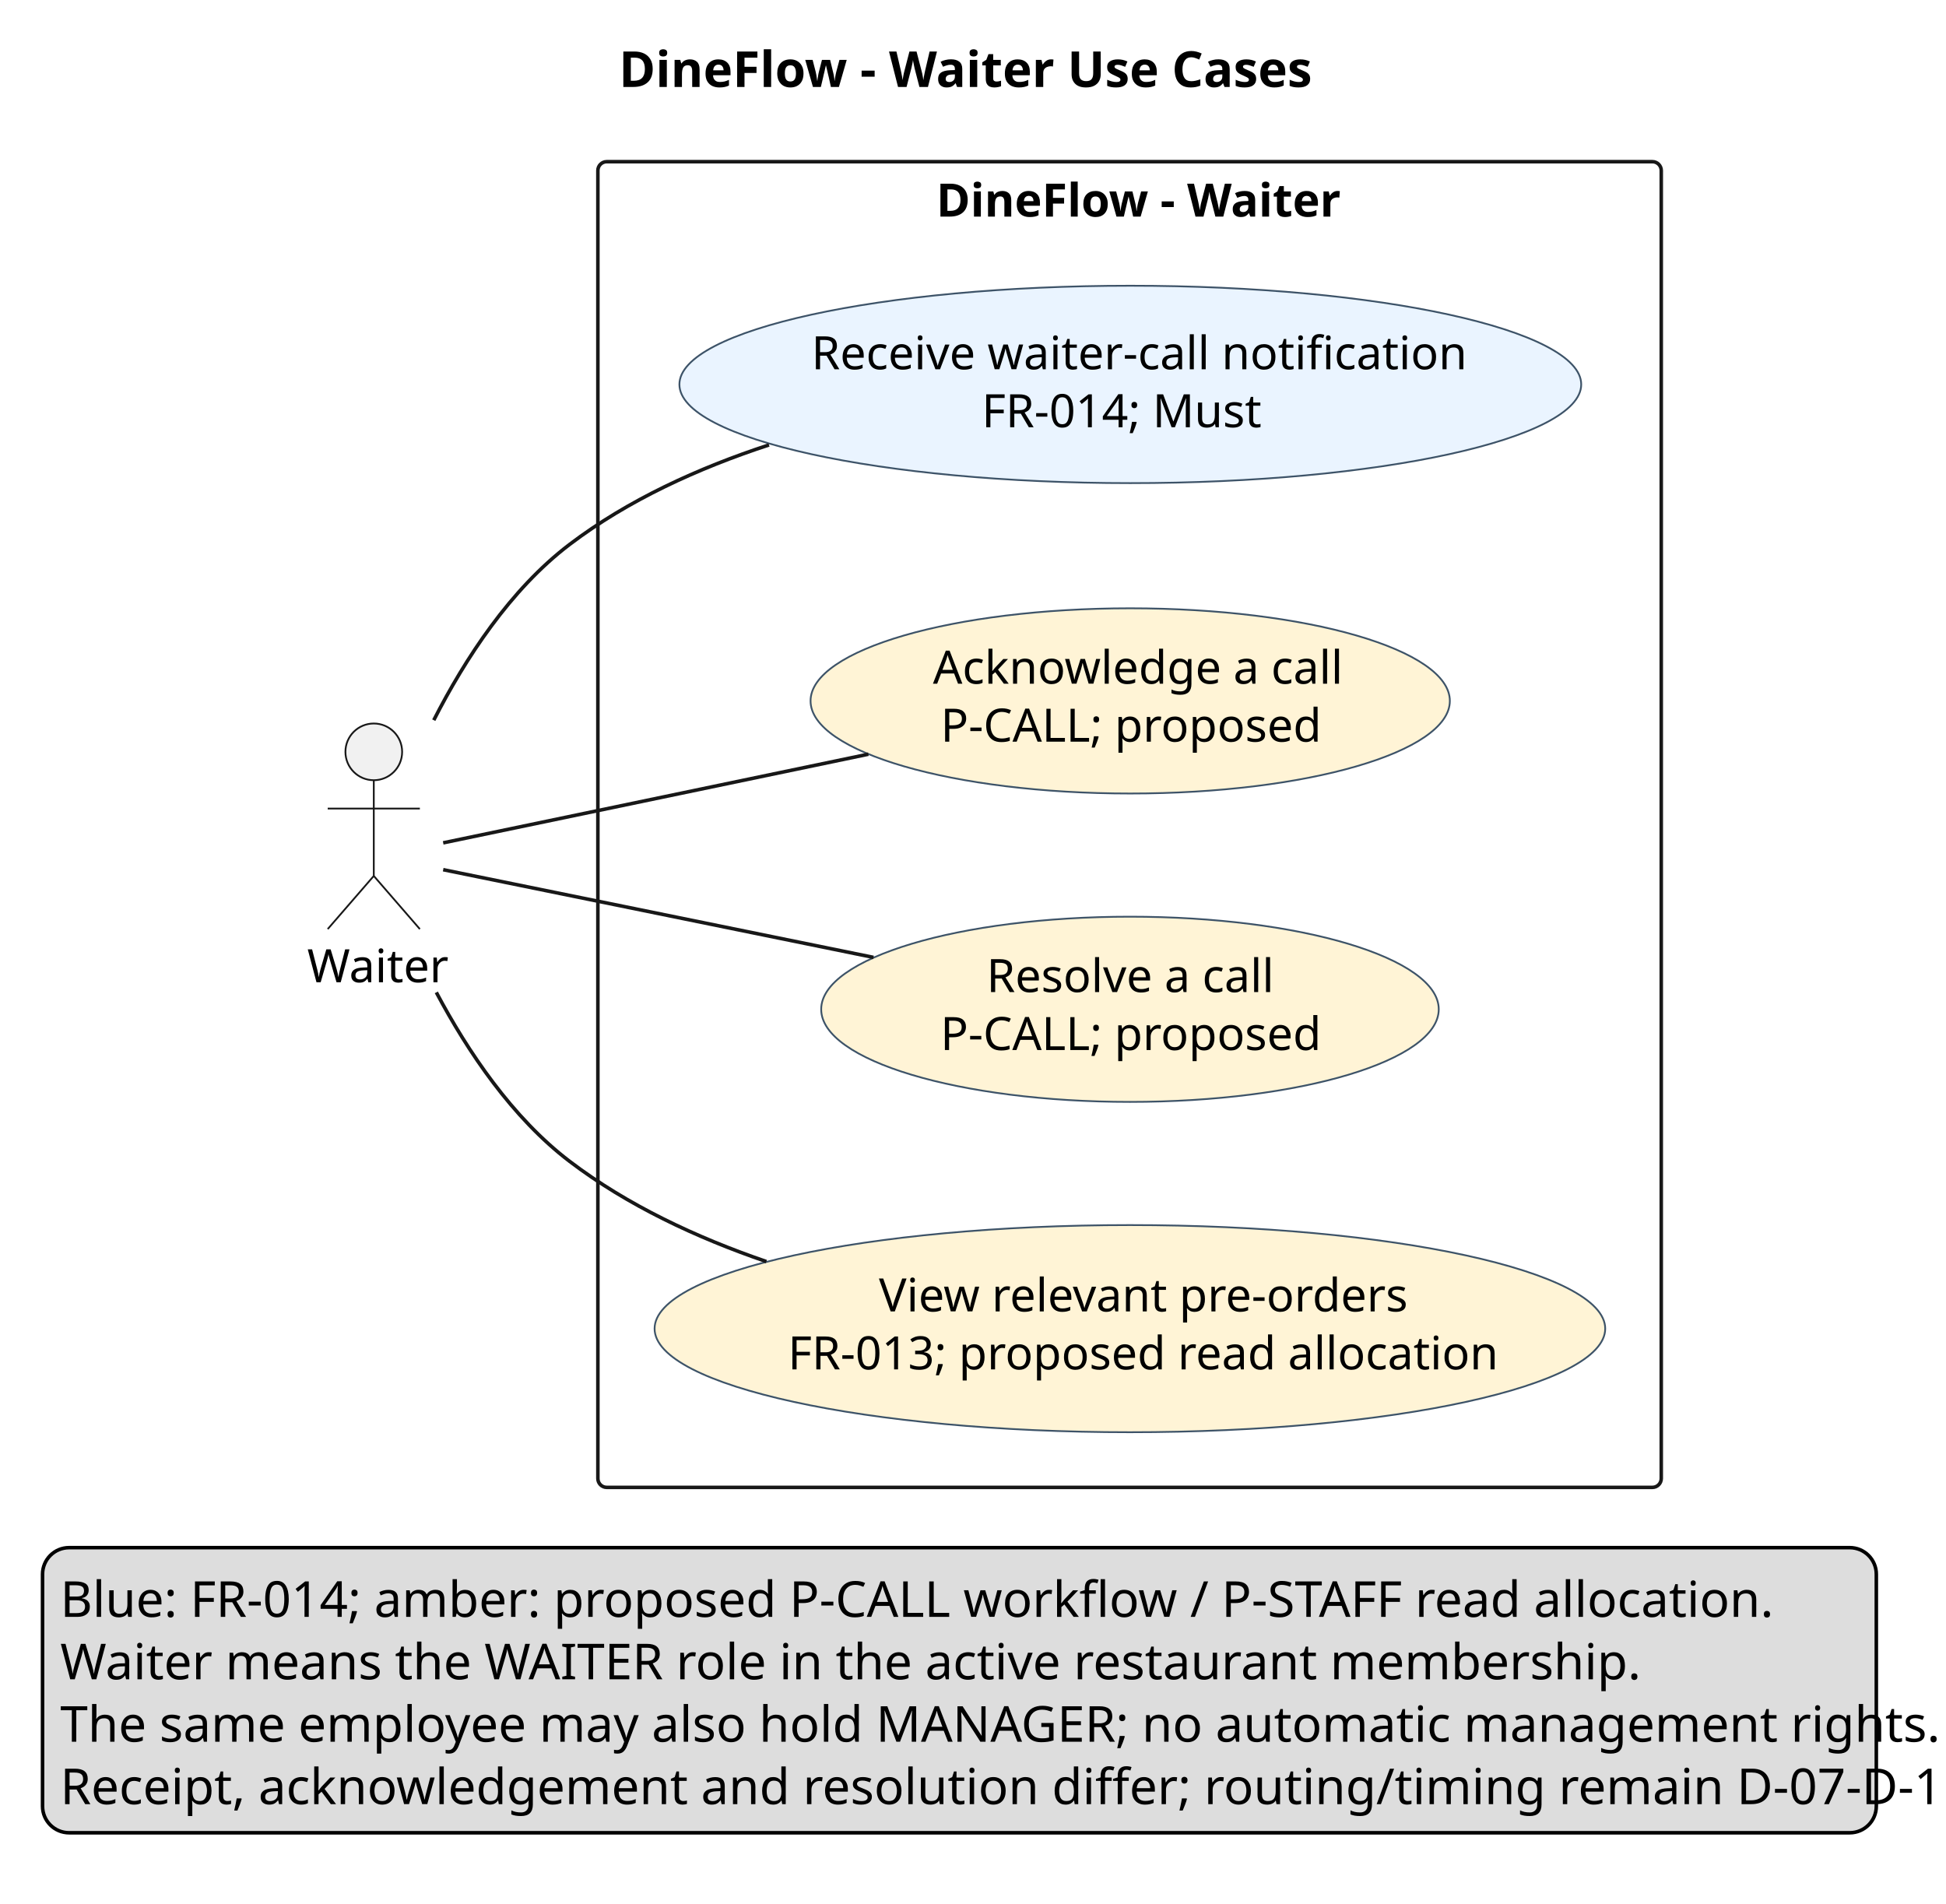
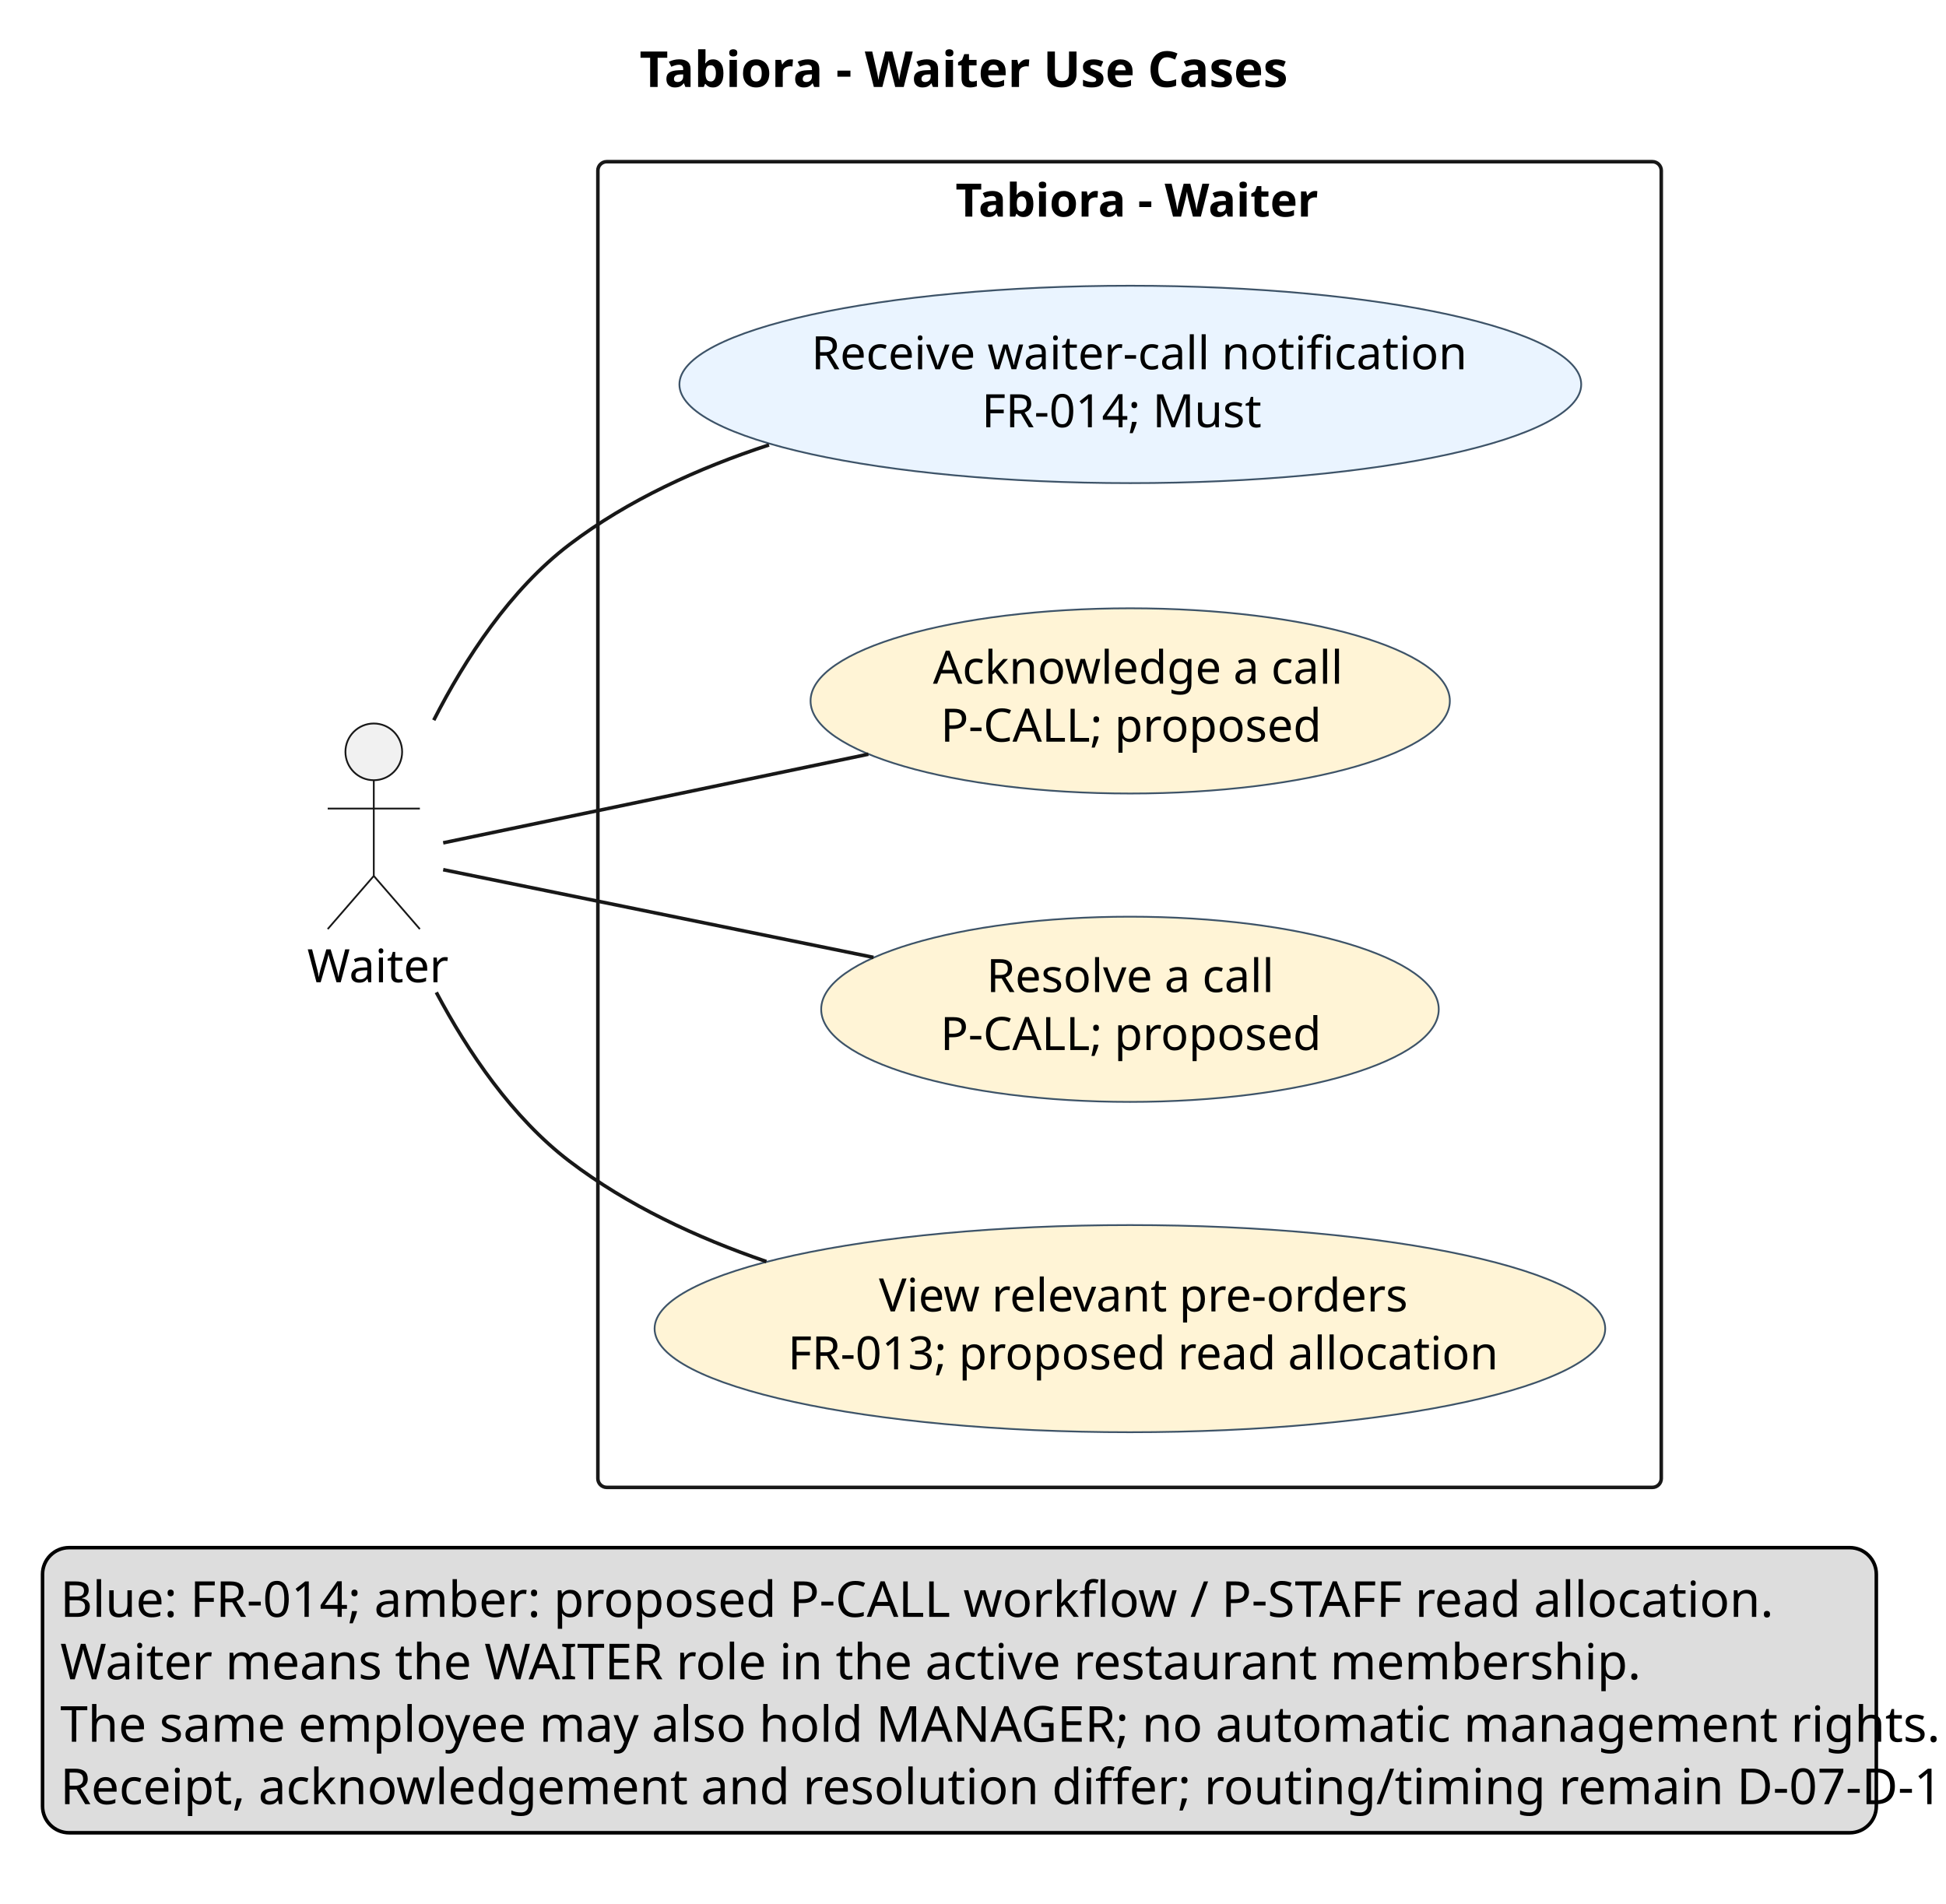
<svg xmlns="http://www.w3.org/2000/svg" contentStyleType="text/css" data-diagram-type="DESCRIPTION" height="537px" preserveAspectRatio="none" style="width:549px;height:537px;background:#FFFFFF;" version="1.1" viewBox="0 0 549 537" width="549px" zoomAndPan="magnify">
  <defs />
  <g>
-     <text fill="#000000" font-family="sans-serif" font-size="14" font-weight="bold" lengthAdjust="spacing" textLength="192.165" x="174.589" y="24.533">DineFlow - Waiter Use Cases</text>
-     <g class="cluster" data-entity="DineFlow - Waiter" data-source-line="13" data-uid="ent0003" id="cluster_DineFlow - Waiter">
+     <text fill="#000000" font-family="sans-serif" font-size="14" font-weight="bold" lengthAdjust="spacing" textLength="180.51" x="180.417" y="24.533">Tabiora - Waiter Use Cases</text>
+     <g class="cluster" data-entity="Tabiora - Waiter" data-source-line="13" data-uid="ent0003" id="cluster_Tabiora - Waiter">
      <rect fill="none" height="374" rx="2.5" ry="2.5" style="stroke:#181818;stroke-width:1;" width="300" x="168.671" y="45.609" />
-       <text fill="#000000" font-family="sans-serif" font-size="13" font-weight="bold" lengthAdjust="spacing" textLength="109.059" x="264.142" y="61.105">DineFlow - Waiter</text>
+       <text fill="#000000" font-family="sans-serif" font-size="13" font-weight="bold" lengthAdjust="spacing" textLength="98.236" x="269.553" y="61.105">Tabiora - Waiter</text>
    </g>
    <g class="entity" data-entity="Receive" data-source-line="14" data-uid="ent0004" id="entity_Receive">
      <ellipse cx="318.88" cy="108.451" fill="#EAF4FF" rx="127.208" ry="27.842" style="stroke:#3D5368;stroke-width:0.5;" />
      <text fill="#000000" font-family="sans-serif" font-size="13" lengthAdjust="spacing" textLength="174.852" x="228.912" y="104.175">Receive waiter-call notification</text>
      <text fill="#000000" font-family="sans-serif" font-size="13" lengthAdjust="spacing" textLength="78.743" x="276.967" y="120.527">FR-014; Must</text>
    </g>
    <g class="entity" data-entity="Ack" data-source-line="15" data-uid="ent0005" id="entity_Ack">
      <ellipse cx="318.849" cy="197.734" fill="#FFF4D6" rx="90.177" ry="26.125" style="stroke:#3D5368;stroke-width:0.5;" />
      <text fill="#000000" font-family="sans-serif" font-size="13" lengthAdjust="spacing" textLength="111.287" x="263.205" y="192.877">Acknowledge a call</text>
      <text fill="#000000" font-family="sans-serif" font-size="13" lengthAdjust="spacing" textLength="106.952" x="265.373" y="209.229">P-CALL; proposed</text>
    </g>
    <g class="entity" data-entity="Resolve" data-source-line="16" data-uid="ent0006" id="entity_Resolve">
      <ellipse cx="318.783" cy="284.734" fill="#FFF4D6" rx="87.112" ry="26.125" style="stroke:#3D5368;stroke-width:0.5;" />
      <text fill="#000000" font-family="sans-serif" font-size="13" lengthAdjust="spacing" textLength="80.926" x="278.32" y="279.877">Resolve a call</text>
      <text fill="#000000" font-family="sans-serif" font-size="13" lengthAdjust="spacing" textLength="106.952" x="265.307" y="296.229">P-CALL; proposed</text>
    </g>
    <g class="entity" data-entity="Orders" data-source-line="17" data-uid="ent0007" id="entity_Orders">
      <ellipse cx="318.765" cy="374.828" fill="#FFF4D6" rx="134.093" ry="29.219" style="stroke:#3D5368;stroke-width:0.5;" />
      <text fill="#000000" font-family="sans-serif" font-size="13" lengthAdjust="spacing" textLength="141.616" x="247.957" y="369.972">View relevant pre-orders</text>
      <text fill="#000000" font-family="sans-serif" font-size="13" lengthAdjust="spacing" textLength="192.95" x="222.29" y="386.323">FR-013; proposed read allocation</text>
    </g>
    <g class="entity" data-entity="Waiter" data-source-line="12" data-uid="ent0002" id="entity_Waiter">
      <ellipse cx="105.451" cy="212.109" fill="#F1F1F1" rx="8" ry="8" style="stroke:#181818;stroke-width:0.5;" />
      <path d="M105.451,220.109 L105.451,247.109 M92.451,228.109 L118.451,228.109 M105.451,247.109 L92.451,262.109 M105.451,247.109 L118.451,262.109" fill="none" style="stroke:#181818;stroke-width:0.5;" />
      <text fill="#000000" font-family="sans-serif" font-size="13" lengthAdjust="spacing" textLength="37.559" x="86.671" y="277.104">Waiter</text>
    </g>
    <g class="link" data-entity-1="Waiter" data-entity-2="Receive" data-source-line="19" data-uid="lnk8" id="link_Waiter_Receive">
      <path d="M122.371,203.169 C131.261,185.769 143.971,166.299 160.671,153.609 C177.151,141.089 197.001,132.049 216.951,125.519" fill="none" id="Waiter-Receive" style="stroke:#181818;stroke-width:1;" />
    </g>
    <g class="link" data-entity-1="Waiter" data-entity-2="Ack" data-source-line="20" data-uid="lnk9" id="link_Waiter_Ack">
      <path d="M125.031,237.779 C151.601,232.239 202.271,221.669 244.981,212.769" fill="none" id="Waiter-Ack" style="stroke:#181818;stroke-width:1;" />
    </g>
    <g class="link" data-entity-1="Waiter" data-entity-2="Resolve" data-source-line="21" data-uid="lnk10" id="link_Waiter_Resolve">
      <path d="M125.031,245.349 C151.901,250.829 203.421,261.329 246.421,270.089" fill="none" id="Waiter-Resolve" style="stroke:#181818;stroke-width:1;" />
    </g>
    <g class="link" data-entity-1="Waiter" data-entity-2="Orders" data-source-line="22" data-uid="lnk11" id="link_Waiter_Orders">
      <path d="M123.091,279.959 C132.001,296.729 144.541,315.329 160.671,327.609 C176.971,340.019 196.521,349.159 216.211,355.899" fill="none" id="Waiter-Orders" style="stroke:#181818;stroke-width:1;" />
    </g>
    <rect fill="#DDDDDD" height="80.438" rx="7.5" ry="7.5" style="stroke:#000000;stroke-width:1;" width="517.343" x="12" y="436.609" />
    <text fill="#000000" font-family="sans-serif" font-size="14" lengthAdjust="spacing" textLength="476.198" x="17" y="456.143">Blue: FR-014; amber: proposed P-CALL workflow / P-STAFF read allocation.</text>
    <text fill="#000000" font-family="sans-serif" font-size="14" lengthAdjust="spacing" textLength="425.606" x="17" y="473.752">Waiter means the WAITER role in the active restaurant membership.</text>
    <text fill="#000000" font-family="sans-serif" font-size="14" lengthAdjust="spacing" textLength="507.343" x="17" y="491.361">The same employee may also hold MANAGER; no automatic management rights.</text>
    <text fill="#000000" font-family="sans-serif" font-size="14" lengthAdjust="spacing" textLength="506.584" x="17" y="508.971">Receipt, acknowledgement and resolution differ; routing/timing remain D-07-D-11.</text>
  </g>
</svg>
